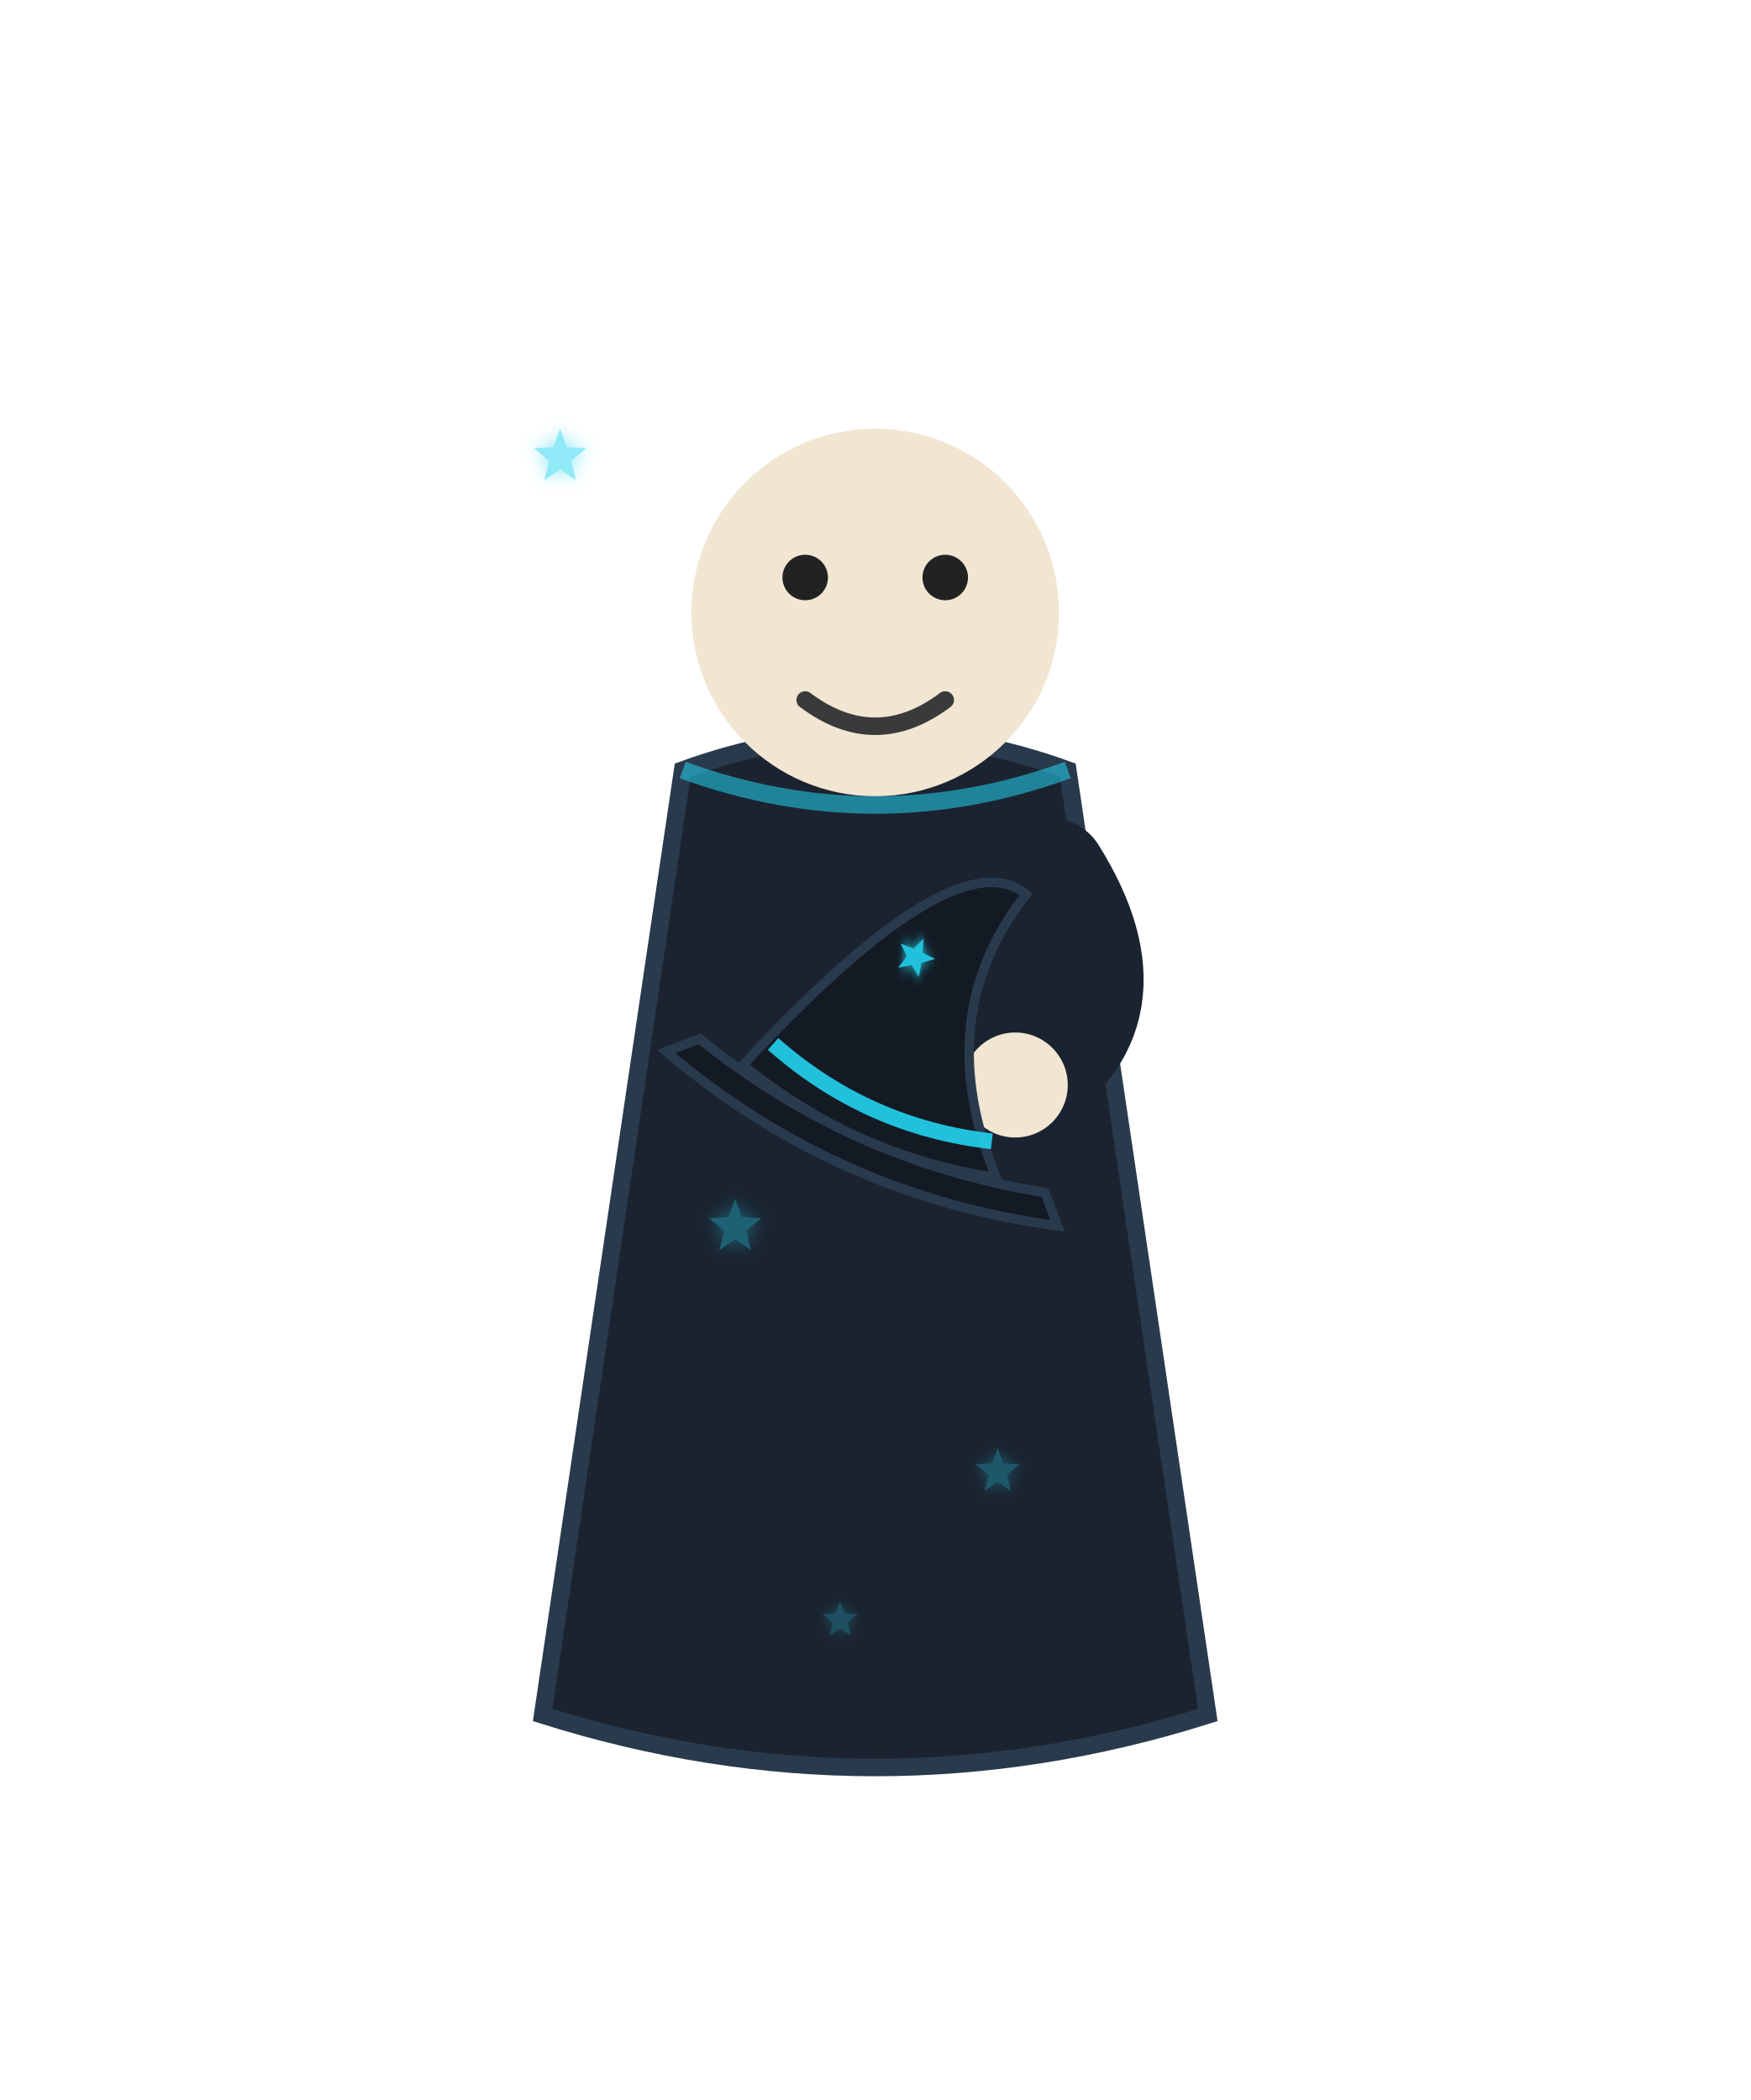
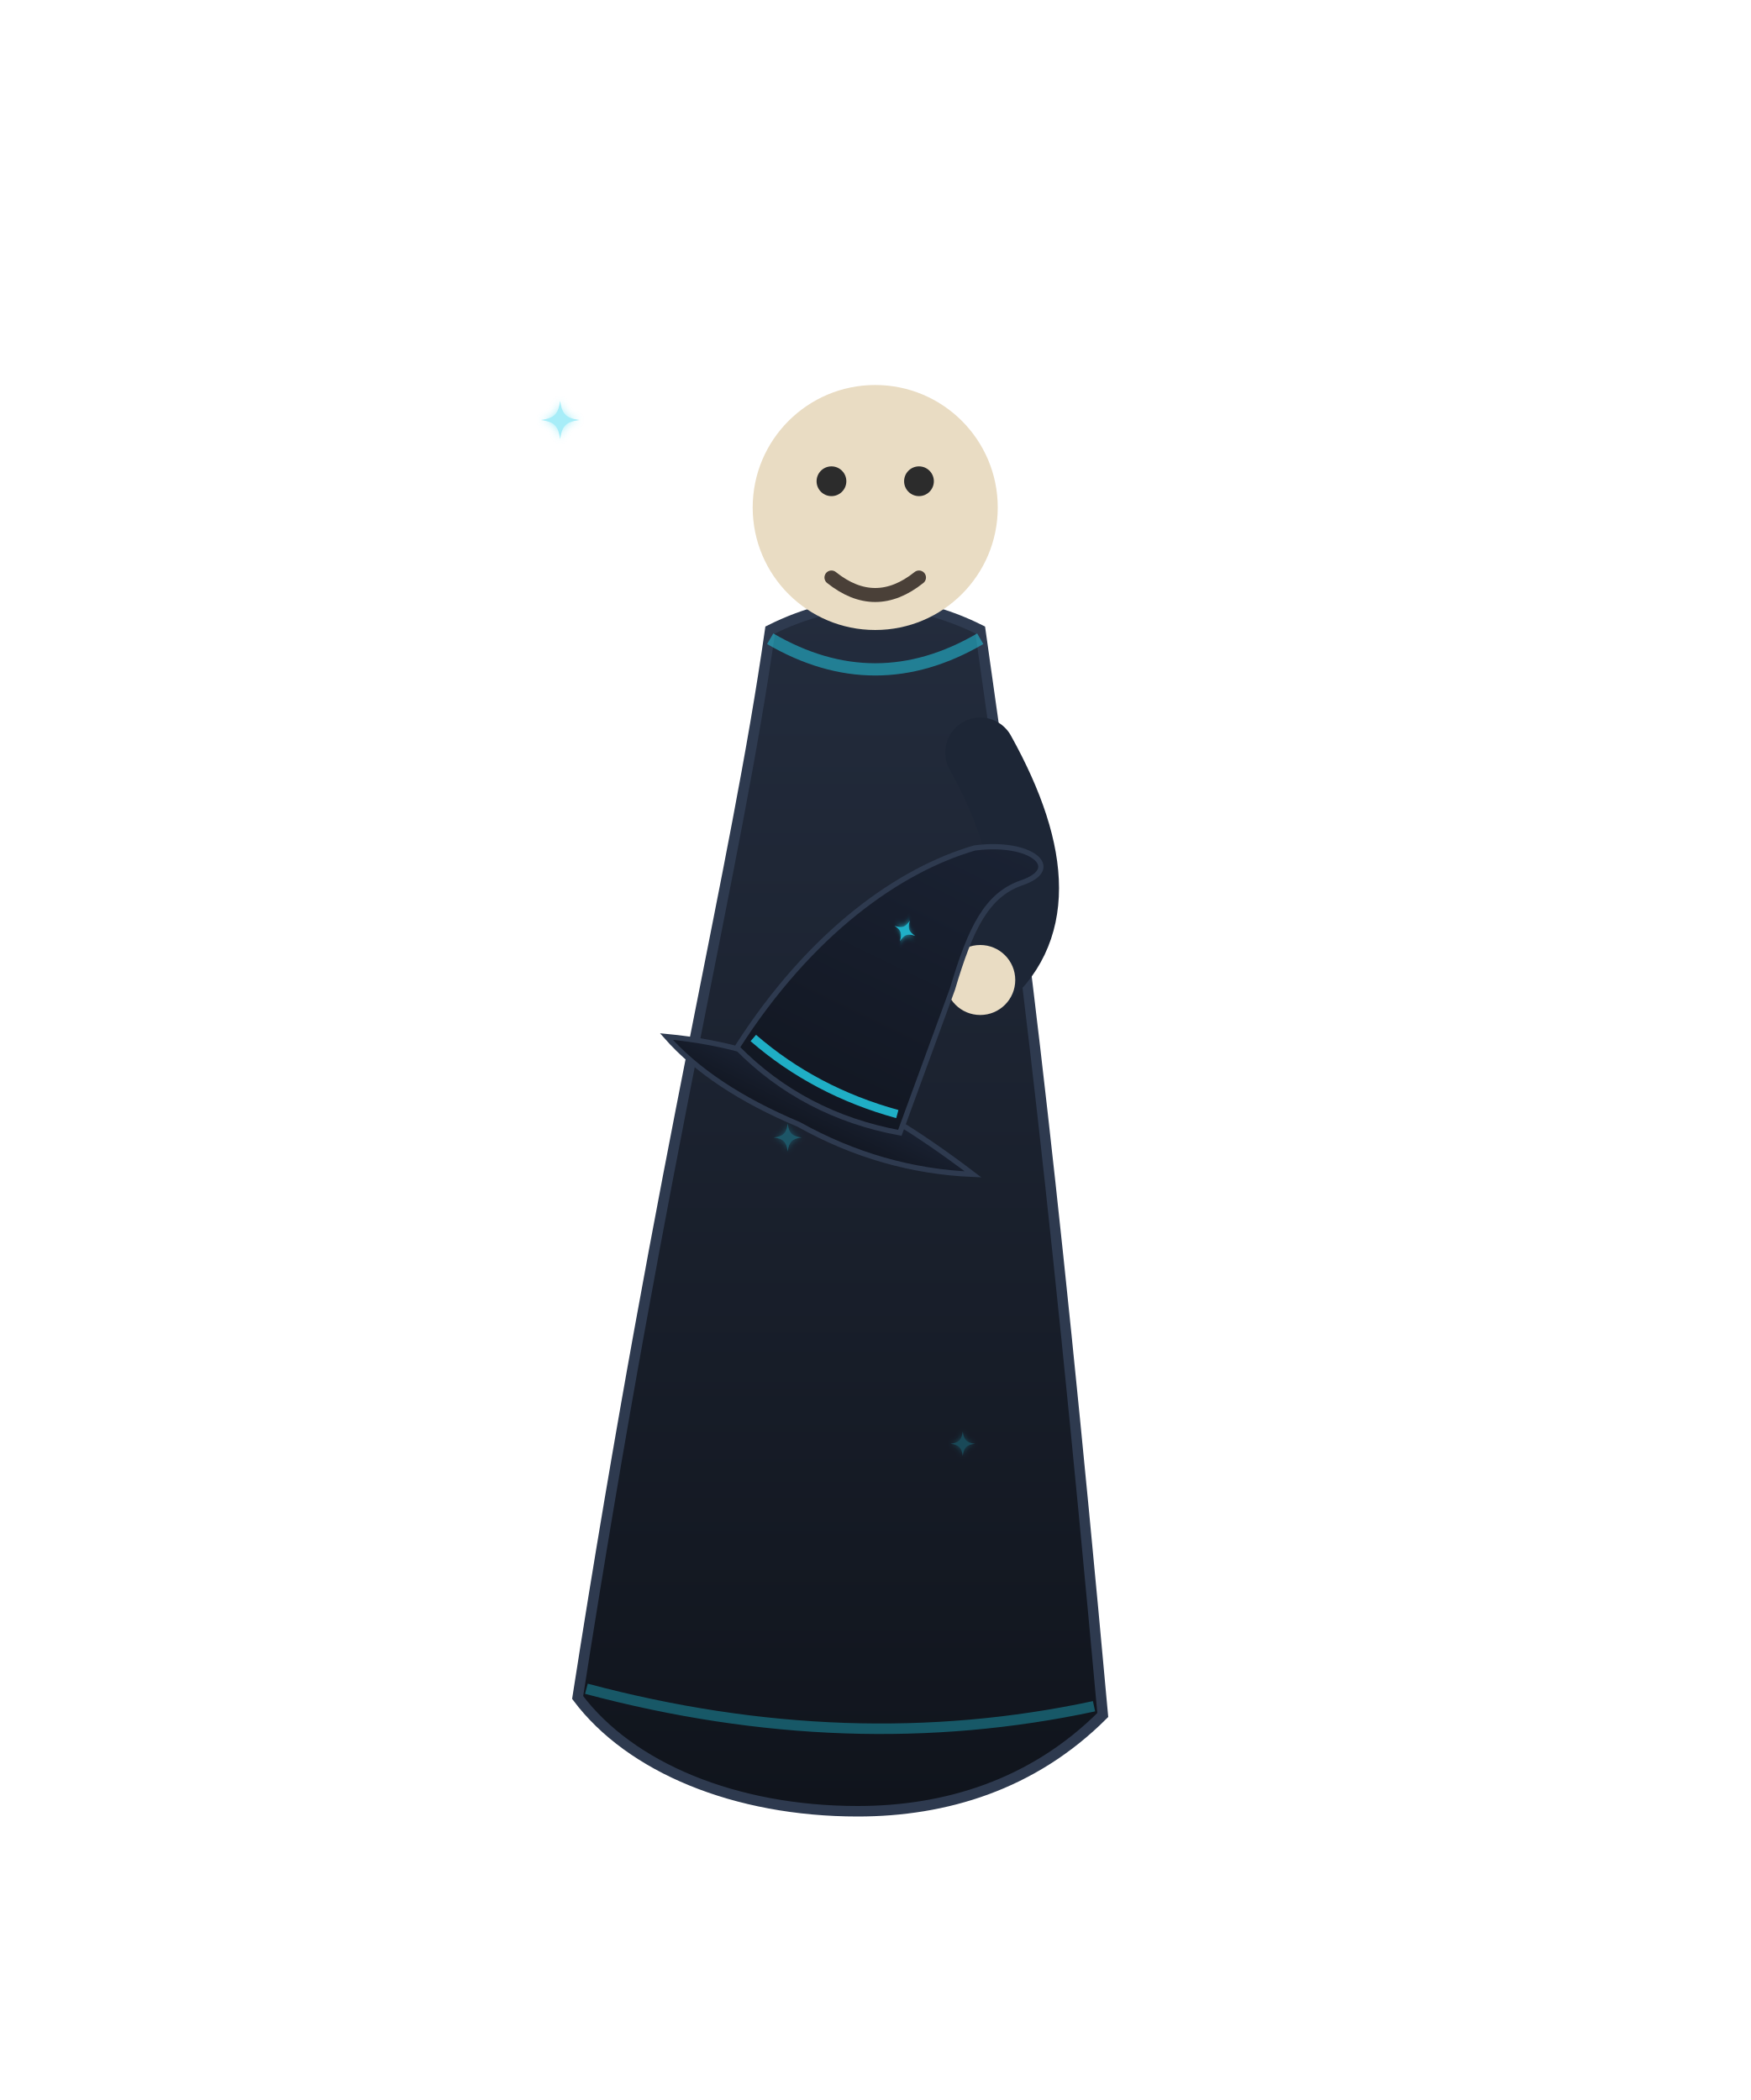
<svg xmlns="http://www.w3.org/2000/svg" viewBox="0 0 200 240">
  <defs>
    <filter id="glow" x="-60%" y="-60%" width="220%" height="220%">
-       <feGaussianBlur stdDeviation="3" result="b" />
+       <feGaussianBlur stdDeviation="2.2" result="b" />
      <feMerge>
        <feMergeNode in="b" />
        <feMergeNode in="SourceGraphic" />
      </feMerge>
    </filter>
+     <linearGradient id="robe" x1="0" y1="0" x2="0" y2="1">
+       <stop offset="0" stop-color="#232c3d" />
+       <stop offset="1" stop-color="#10141c" />
+     </linearGradient>
+     <linearGradient id="hat" x1="0" y1="0" x2="0" y2="1">
+       <stop offset="0" stop-color="#1a2233" />
+       <stop offset="1" stop-color="#121722" />
+     </linearGradient>
  </defs>
-   <path d="M78,88 Q100,80 122,88 L138,196 Q100,208 62,196 Z" fill="#1b2330" stroke="#2a3a4d" stroke-width="2" />
-   <path d="M78,88 Q100,96 122,88" stroke="#22d3ee" stroke-width="2" fill="none" opacity="0.55" />
-   <path transform="translate(84,140) scale(0.3)" d="M0,-10 L2.6,-3 L10,-2.6 L4.2,2.2 L6,9.6 L0,5.4 L-6,9.6 L-4.2,2.2 L-10,-2.6 L-2.6,-3 Z" fill="#22d3ee" opacity="0.35" filter="url(#glow)" />
-   <path transform="translate(114,168) scale(0.25)" d="M0,-10 L2.6,-3 L10,-2.6 L4.2,2.2 L6,9.6 L0,5.4 L-6,9.6 L-4.2,2.2 L-10,-2.6 L-2.6,-3 Z" fill="#22d3ee" opacity="0.3" filter="url(#glow)" />
-   <path transform="translate(96,185) scale(0.2)" d="M0,-10 L2.6,-3 L10,-2.6 L4.2,2.2 L6,9.6 L0,5.4 L-6,9.6 L-4.2,2.2 L-10,-2.6 L-2.6,-3 Z" fill="#22d3ee" opacity="0.25" filter="url(#glow)" />
-   <path d="M120,100 Q130,116 116,124" stroke="#1b2330" stroke-width="13" fill="none" stroke-linecap="round" />
-   <circle cx="116" cy="124" r="6" fill="#f0e6d2" />
-   <g transform="translate(30 92) scale(0.72)">
-     <g transform="rotate(24 100 42)">
-       <path d="M66,54 Q100,64 134,54 L130,50 Q100,58 70,50 Z" fill="#141a24" stroke="#2a3a4d" stroke-width="1.5" />
-       <path d="M78,51 Q94,4 108,8 Q102,32 122,51 Q100,57 78,51 Z" fill="#141a24" stroke="#2a3a4d" stroke-width="1.5" />
-       <path d="M81,46 Q100,52 119,46" stroke="#22d3ee" stroke-width="2.5" fill="none" opacity="0.9" />
-       <path transform="translate(96,24) scale(0.3)" d="M0,-10 L2.6,-3 L10,-2.6 L4.2,2.2 L6,9.6 L0,5.4 L-6,9.6 L-4.2,2.2 L-10,-2.6 L-2.6,-3 Z" fill="#22d3ee" opacity="0.9" filter="url(#glow)" />
+   <path d="M88,72 Q100,66 112,72 C116,100 120,130 126,196 C118,204 108,207 98,207 C84,207 72,202 66,194 C76,130 84,100 88,72 Z" fill="url(#robe)" stroke="#2e3a4f" stroke-width="1.2" />
+   <path d="M88,73 Q100,80 112,73" stroke="#22d3ee" stroke-width="1.4" fill="none" opacity="0.5" />
+   <path d="M67,193 Q97,201 125,195" stroke="#22d3ee" stroke-width="1.2" fill="none" opacity="0.35" />
+   <path transform="translate(90,130) scale(0.16)" d="M0,-10 C1,-3 3,-1 10,0 C3,1 1,3 0,10 C-1,3 -3,1 -10,0 C-3,-1 -1,-3 0,-10 Z" fill="#22d3ee" opacity="0.3" filter="url(#glow)" />
+   <path transform="translate(110,165) scale(0.14)" d="M0,-10 C1,-3 3,-1 10,0 C3,1 1,3 0,10 C-1,3 -3,1 -10,0 C-3,-1 -1,-3 0,-10 Z" fill="#22d3ee" opacity="0.25" filter="url(#glow)" />
+   <path d="M112,86 Q122,104 112,112" stroke="#1d2636" stroke-width="8" fill="none" stroke-linecap="round" />
+   <circle cx="112" cy="112" r="4" fill="#e9dcc3" />
+   <g transform="translate(36 96) scale(0.6)">
+     <g transform="rotate(26 100 38)">
+       <path d="M70,52 Q86,46 100,47 Q114,46 134,50 Q118,57 100,56 Q82,57 70,52 Z" fill="url(#hat)" stroke="#2e3a4f" stroke-width="1" />
+       <path d="M83,48 C86,22 96,4 107,-6 C116,-12 124,-10 118,-4 C113,1 113,8 115,20 L118,49 Q100,54 83,48 Z" fill="url(#hat)" stroke="#2e3a4f" stroke-width="1" />
+       <path d="M85,45 Q100,49 116,46" stroke="#22d3ee" stroke-width="1.6" fill="none" opacity="0.8" />
+       <path transform="translate(102,14) scale(0.22)" d="M0,-10 C1,-3 3,-1 10,0 C3,1 1,3 0,10 C-1,3 -3,1 -10,0 C-3,-1 -1,-3 0,-10 Z" fill="#22d3ee" opacity="0.8" filter="url(#glow)" />
    </g>
  </g>
-   <circle cx="100" cy="70" r="21" fill="#f0e6d2" />
-   <circle cx="92" cy="66" r="2.6" fill="#222" />
-   <circle cx="108" cy="66" r="2.6" fill="#222" />
-   <path d="M92,80 Q100,86 108,80" stroke="#3a3a3a" stroke-width="2" fill="none" stroke-linecap="round" />
-   <path transform="translate(64,52) scale(0.3)" d="M0,-10 L2.6,-3 L10,-2.6 L4.2,2.2 L6,9.6 L0,5.4 L-6,9.6 L-4.2,2.2 L-10,-2.6 L-2.6,-3 Z" fill="#22d3ee" opacity="0.5" filter="url(#glow)" />
+   <circle cx="100" cy="58" r="14" fill="#e9dcc3" />
+   <circle cx="95" cy="55" r="1.7" fill="#2c2c2c" />
+   <circle cx="105" cy="55" r="1.7" fill="#2c2c2c" />
+   <path d="M95,66 Q100,70 105,66" stroke="#4a4038" stroke-width="1.6" fill="none" stroke-linecap="round" />
+   <path transform="translate(64,48) scale(0.22)" d="M0,-10 C1,-3 3,-1 10,0 C3,1 1,3 0,10 C-1,3 -3,1 -10,0 C-3,-1 -1,-3 0,-10 Z" fill="#22d3ee" opacity="0.4" filter="url(#glow)" />
</svg>
